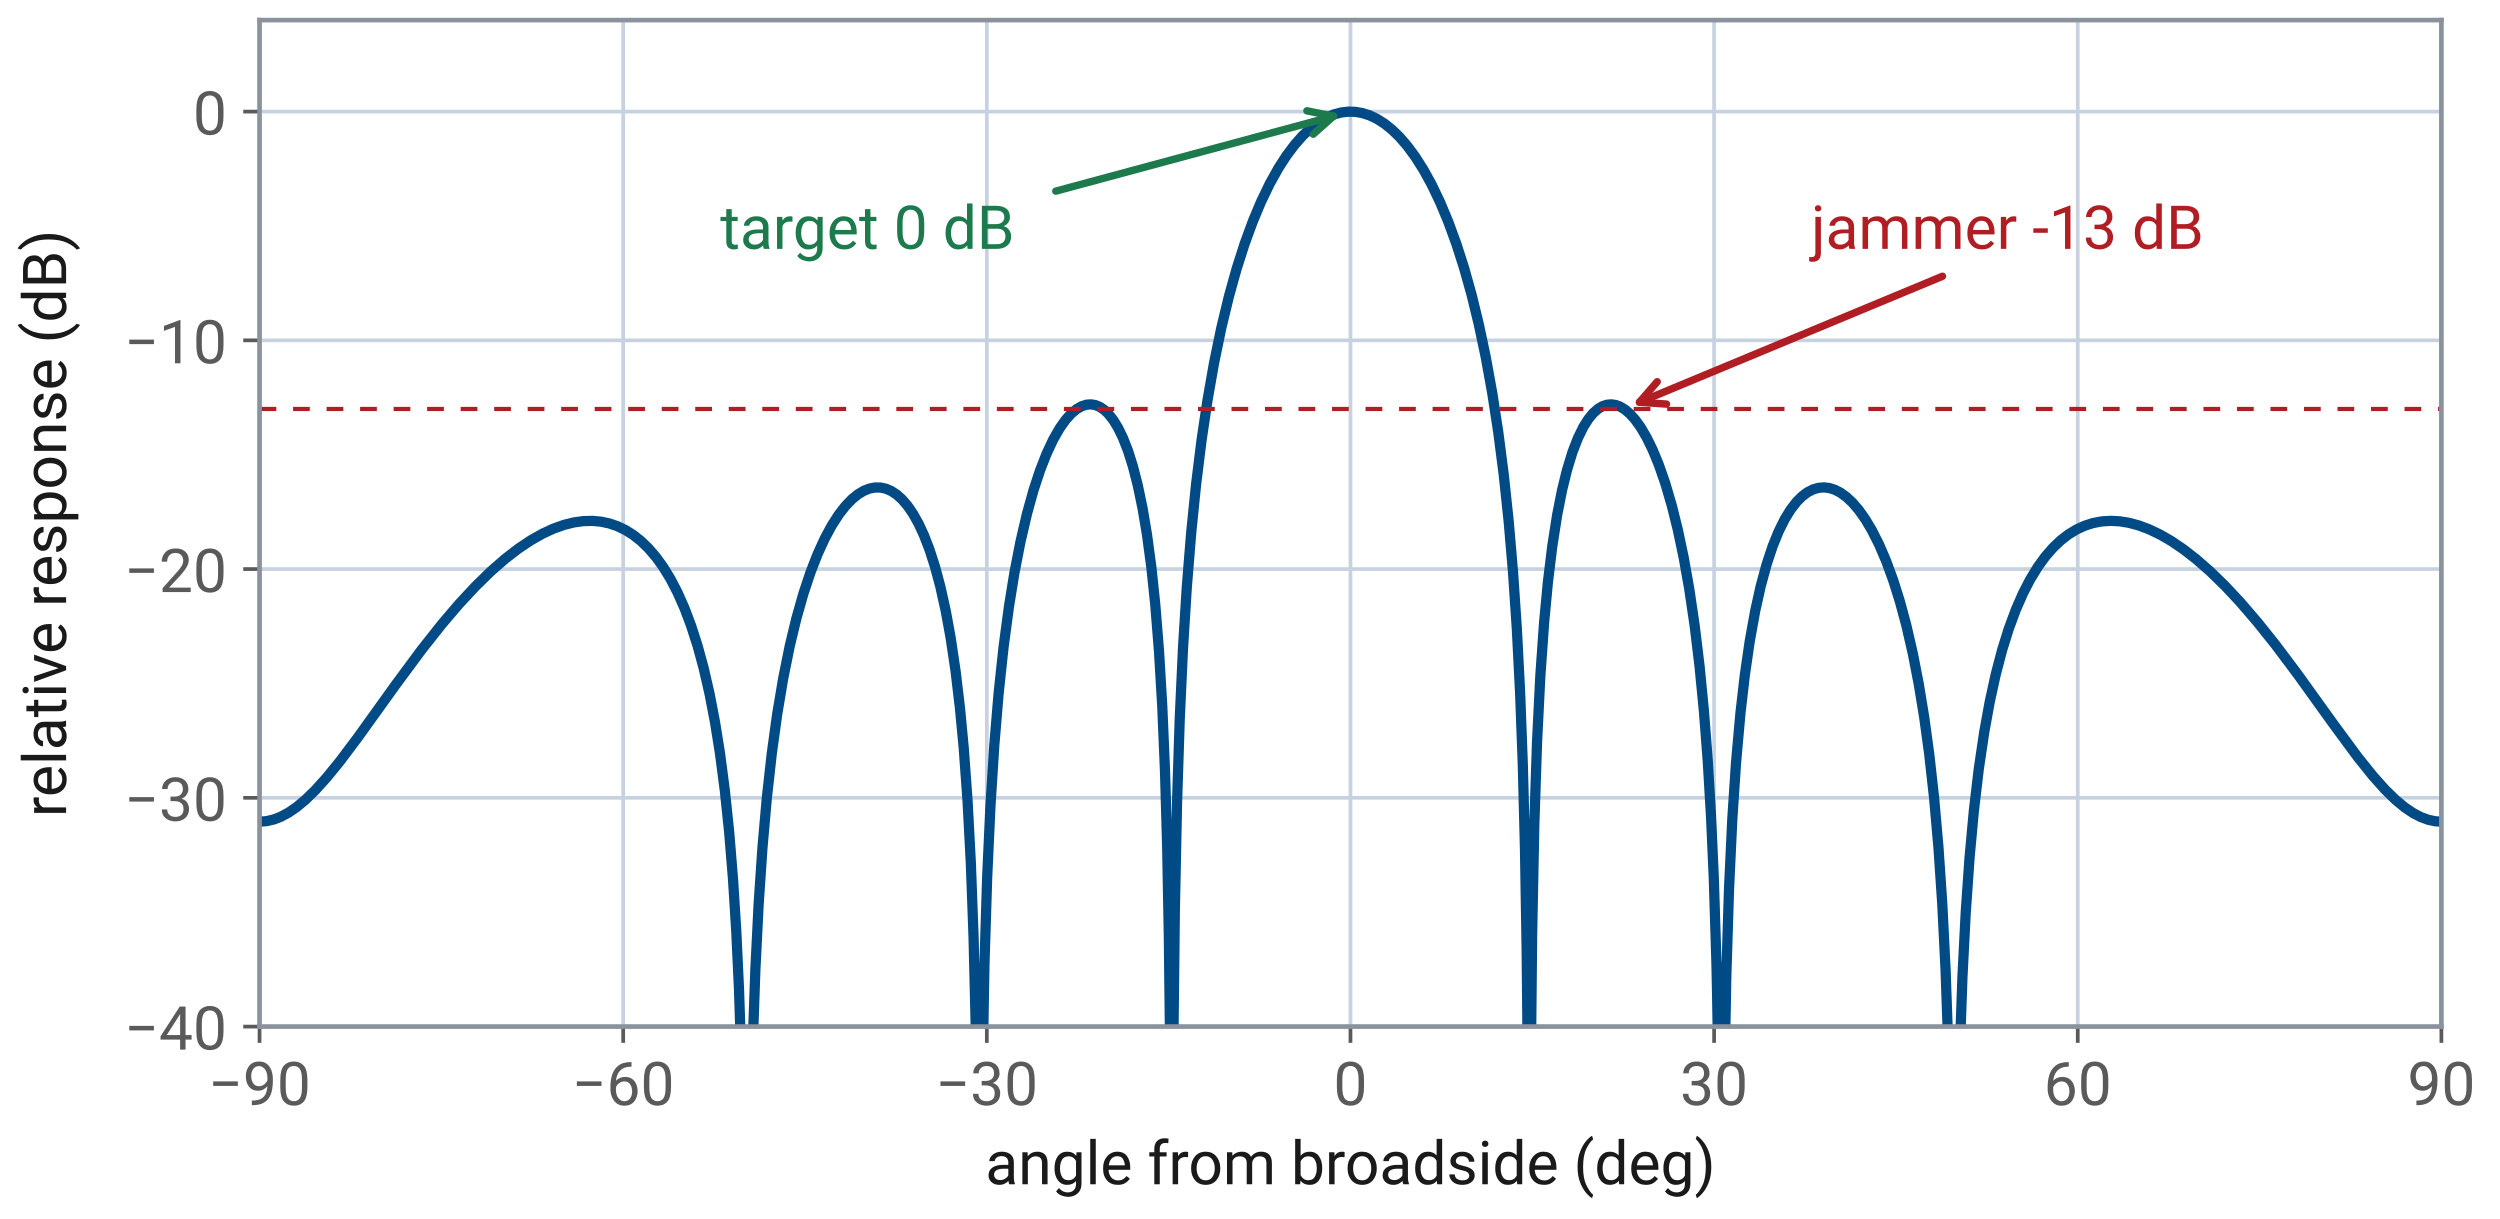
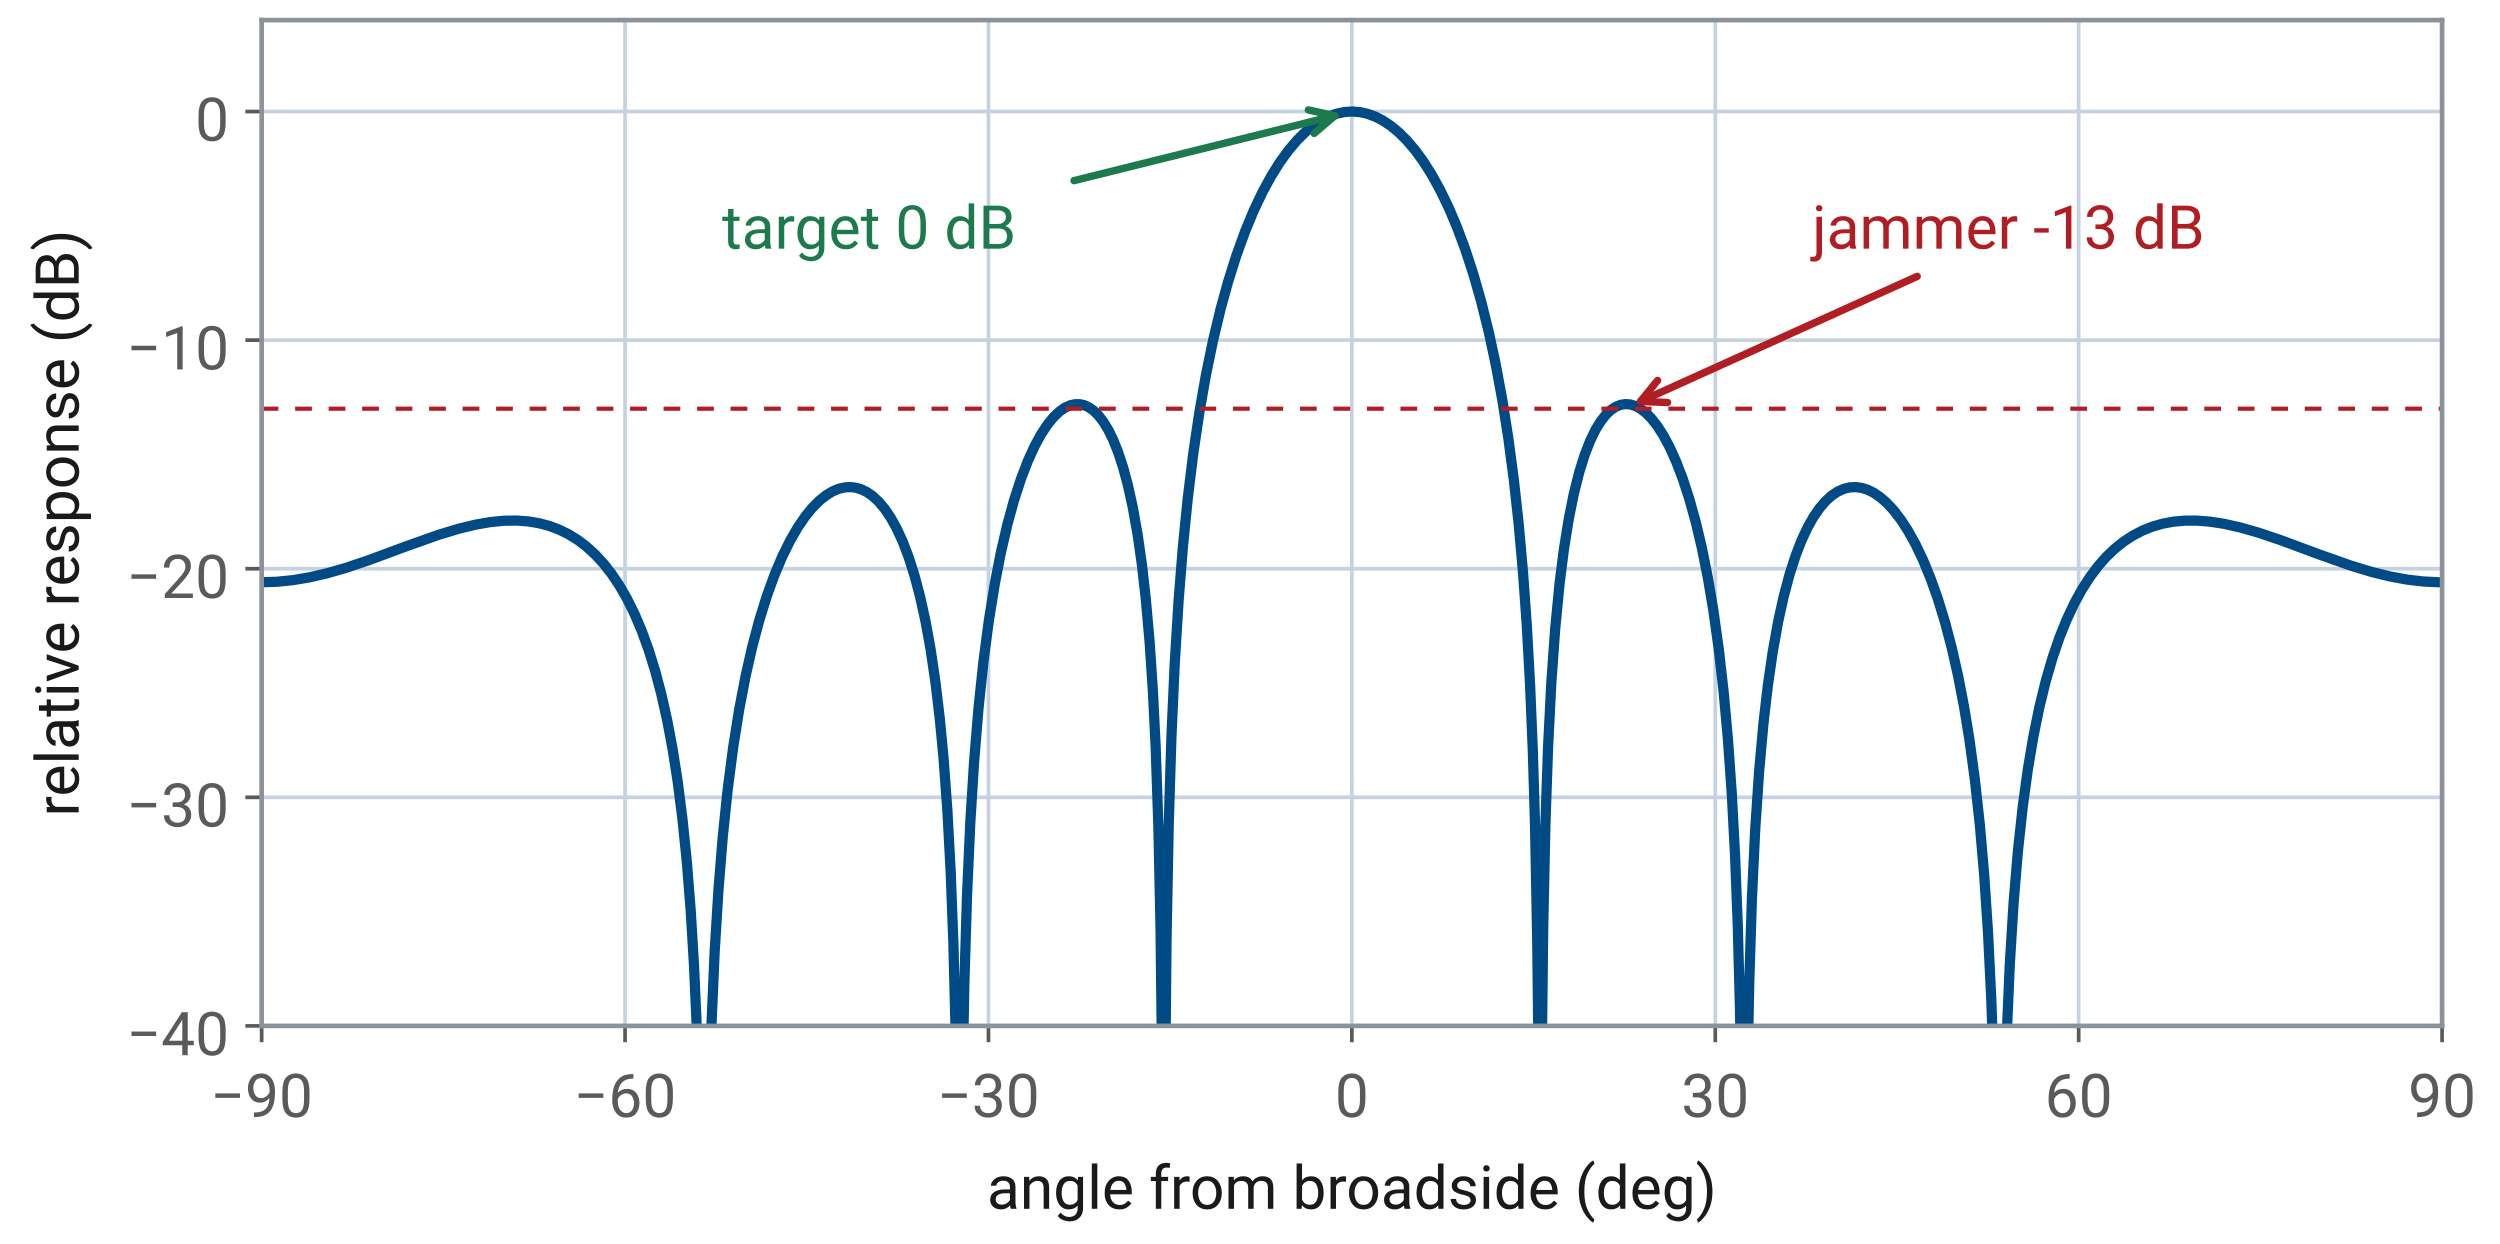
- <svg xmlns="http://www.w3.org/2000/svg" xmlns:xlink="http://www.w3.org/1999/xlink" width="537.068pt" height="261.857pt" viewBox="0 0 537.068 261.857" version="1.1">
+ <svg xmlns="http://www.w3.org/2000/svg" xmlns:xlink="http://www.w3.org/1999/xlink" width="537.421pt" height="267.315pt" viewBox="0 0 537.421 267.315" version="1.1">
  <defs>
    <style type="text/css">*{stroke-linejoin: round; stroke-linecap: butt}</style>
  </defs>
  <g id="figure_1">
    <g id="patch_1">
-       <path d="M 0 261.857  L 537.068 261.857  L 537.068 0  L 0 0  L 0 261.857  z " style="fill: none" />
+       <path d="M 0 267.315  L 537.421 267.315  L 537.421 0  L 0 0  L 0 267.315  z " style="fill: none" />
    </g>
    <g id="axes_1">
      <g id="patch_2">
-         <path d="M 55.757 220.536  L 524.477 220.536  L 524.477 4.32  L 55.757 4.32  L 55.757 220.536  z " style="fill: none" />
+         <path d="M 56.249 220.536  L 524.969 220.536  L 524.969 4.32  L 56.249 4.32  L 56.249 220.536  z " style="fill: none" />
      </g>
      <g id="matplotlib.axis_1">
        <g id="xtick_1">
          <g id="line2d_1">
-             <path d="M 55.757 220.536  L 55.757 4.32  " clip-path="url(#pd63564623d)" style="fill: none; stroke: #c7d2e0; stroke-width: 0.8; stroke-linecap: square" />
+             <path d="M 56.249 220.536  L 56.249 4.32  " clip-path="url(#p4e6f9f98ff)" style="fill: none; stroke: #c7d2e0; stroke-width: 0.8; stroke-linecap: square" />
          </g>
          <g id="line2d_2">
            <defs>
-               <path id="m076b7a48a7" d="M 0 0  L 0 3.5  " style="stroke: #5a5a5a; stroke-width: 0.8" />
+               <path id="m4bb6ab4c78" d="M 0 0  L 0 3.5  " style="stroke: #5a5a5a; stroke-width: 0.8" />
            </defs>
            <g>
-               <use xlink:href="#m076b7a48a7" x="55.757" y="220.536" style="fill: #5a5a5a; stroke: #5a5a5a; stroke-width: 0.8" />
+               <use xlink:href="#m4bb6ab4c78" x="56.249" y="220.536" style="fill: #5a5a5a; stroke: #5a5a5a; stroke-width: 0.8" />
            </g>
          </g>
          <g id="text_1">
-             <text style="font-size: 13px; font-family:'Source Sans Pro', 'Segoe UI', Roboto, Helvetica, Arial, sans-serif; text-anchor: middle; fill: #5a5a5a" x="55.757" y="237.413" transform="rotate(-0 55.75711 237.413)">−90</text>
+             <text style="font-size: 13px; font-family:'Source Sans Pro', 'Segoe UI', Roboto, Helvetica, Arial, sans-serif; text-anchor: middle; fill: #5a5a5a" x="56.249" y="240.13" transform="rotate(-0 56.24918 240.1298)">−90</text>
          </g>
        </g>
        <g id="xtick_2">
          <g id="line2d_3">
-             <path d="M 133.877 220.536  L 133.877 4.32  " clip-path="url(#pd63564623d)" style="fill: none; stroke: #c7d2e0; stroke-width: 0.8; stroke-linecap: square" />
+             <path d="M 134.369 220.536  L 134.369 4.32  " clip-path="url(#p4e6f9f98ff)" style="fill: none; stroke: #c7d2e0; stroke-width: 0.8; stroke-linecap: square" />
          </g>
          <g id="line2d_4">
            <g>
-               <use xlink:href="#m076b7a48a7" x="133.877" y="220.536" style="fill: #5a5a5a; stroke: #5a5a5a; stroke-width: 0.8" />
+               <use xlink:href="#m4bb6ab4c78" x="134.369" y="220.536" style="fill: #5a5a5a; stroke: #5a5a5a; stroke-width: 0.8" />
            </g>
          </g>
          <g id="text_2">
-             <text style="font-size: 13px; font-family:'Source Sans Pro', 'Segoe UI', Roboto, Helvetica, Arial, sans-serif; text-anchor: middle; fill: #5a5a5a" x="133.877" y="237.413" transform="rotate(-0 133.8771 237.413)">−60</text>
+             <text style="font-size: 13px; font-family:'Source Sans Pro', 'Segoe UI', Roboto, Helvetica, Arial, sans-serif; text-anchor: middle; fill: #5a5a5a" x="134.369" y="240.13" transform="rotate(-0 134.3692 240.1298)">−60</text>
          </g>
        </g>
        <g id="xtick_3">
          <g id="line2d_5">
-             <path d="M 211.997 220.536  L 211.997 4.32  " clip-path="url(#pd63564623d)" style="fill: none; stroke: #c7d2e0; stroke-width: 0.8; stroke-linecap: square" />
+             <path d="M 212.489 220.536  L 212.489 4.32  " clip-path="url(#p4e6f9f98ff)" style="fill: none; stroke: #c7d2e0; stroke-width: 0.8; stroke-linecap: square" />
          </g>
          <g id="line2d_6">
            <g>
-               <use xlink:href="#m076b7a48a7" x="211.997" y="220.536" style="fill: #5a5a5a; stroke: #5a5a5a; stroke-width: 0.8" />
+               <use xlink:href="#m4bb6ab4c78" x="212.489" y="220.536" style="fill: #5a5a5a; stroke: #5a5a5a; stroke-width: 0.8" />
            </g>
          </g>
          <g id="text_3">
-             <text style="font-size: 13px; font-family:'Source Sans Pro', 'Segoe UI', Roboto, Helvetica, Arial, sans-serif; text-anchor: middle; fill: #5a5a5a" x="211.997" y="237.413" transform="rotate(-0 211.9971 237.413)">−30</text>
+             <text style="font-size: 13px; font-family:'Source Sans Pro', 'Segoe UI', Roboto, Helvetica, Arial, sans-serif; text-anchor: middle; fill: #5a5a5a" x="212.489" y="240.13" transform="rotate(-0 212.4892 240.1298)">−30</text>
          </g>
        </g>
        <g id="xtick_4">
          <g id="line2d_7">
-             <path d="M 290.117 220.536  L 290.117 4.32  " clip-path="url(#pd63564623d)" style="fill: none; stroke: #c7d2e0; stroke-width: 0.8; stroke-linecap: square" />
+             <path d="M 290.609 220.536  L 290.609 4.32  " clip-path="url(#p4e6f9f98ff)" style="fill: none; stroke: #c7d2e0; stroke-width: 0.8; stroke-linecap: square" />
          </g>
          <g id="line2d_8">
            <g>
-               <use xlink:href="#m076b7a48a7" x="290.117" y="220.536" style="fill: #5a5a5a; stroke: #5a5a5a; stroke-width: 0.8" />
+               <use xlink:href="#m4bb6ab4c78" x="290.609" y="220.536" style="fill: #5a5a5a; stroke: #5a5a5a; stroke-width: 0.8" />
            </g>
          </g>
          <g id="text_4">
-             <text style="font-size: 13px; font-family:'Source Sans Pro', 'Segoe UI', Roboto, Helvetica, Arial, sans-serif; text-anchor: middle; fill: #5a5a5a" x="290.117" y="237.413" transform="rotate(-0 290.1171 237.413)">0</text>
+             <text style="font-size: 13px; font-family:'Source Sans Pro', 'Segoe UI', Roboto, Helvetica, Arial, sans-serif; text-anchor: middle; fill: #5a5a5a" x="290.609" y="240.13" transform="rotate(-0 290.6092 240.1298)">0</text>
          </g>
        </g>
        <g id="xtick_5">
          <g id="line2d_9">
-             <path d="M 368.237 220.536  L 368.237 4.32  " clip-path="url(#pd63564623d)" style="fill: none; stroke: #c7d2e0; stroke-width: 0.8; stroke-linecap: square" />
+             <path d="M 368.729 220.536  L 368.729 4.32  " clip-path="url(#p4e6f9f98ff)" style="fill: none; stroke: #c7d2e0; stroke-width: 0.8; stroke-linecap: square" />
          </g>
          <g id="line2d_10">
            <g>
-               <use xlink:href="#m076b7a48a7" x="368.237" y="220.536" style="fill: #5a5a5a; stroke: #5a5a5a; stroke-width: 0.8" />
+               <use xlink:href="#m4bb6ab4c78" x="368.729" y="220.536" style="fill: #5a5a5a; stroke: #5a5a5a; stroke-width: 0.8" />
            </g>
          </g>
          <g id="text_5">
-             <text style="font-size: 13px; font-family:'Source Sans Pro', 'Segoe UI', Roboto, Helvetica, Arial, sans-serif; text-anchor: middle; fill: #5a5a5a" x="368.237" y="237.413" transform="rotate(-0 368.2371 237.413)">30</text>
+             <text style="font-size: 13px; font-family:'Source Sans Pro', 'Segoe UI', Roboto, Helvetica, Arial, sans-serif; text-anchor: middle; fill: #5a5a5a" x="368.729" y="240.13" transform="rotate(-0 368.7292 240.1298)">30</text>
          </g>
        </g>
        <g id="xtick_6">
          <g id="line2d_11">
-             <path d="M 446.357 220.536  L 446.357 4.32  " clip-path="url(#pd63564623d)" style="fill: none; stroke: #c7d2e0; stroke-width: 0.8; stroke-linecap: square" />
+             <path d="M 446.849 220.536  L 446.849 4.32  " clip-path="url(#p4e6f9f98ff)" style="fill: none; stroke: #c7d2e0; stroke-width: 0.8; stroke-linecap: square" />
          </g>
          <g id="line2d_12">
            <g>
-               <use xlink:href="#m076b7a48a7" x="446.357" y="220.536" style="fill: #5a5a5a; stroke: #5a5a5a; stroke-width: 0.8" />
+               <use xlink:href="#m4bb6ab4c78" x="446.849" y="220.536" style="fill: #5a5a5a; stroke: #5a5a5a; stroke-width: 0.8" />
            </g>
          </g>
          <g id="text_6">
-             <text style="font-size: 13px; font-family:'Source Sans Pro', 'Segoe UI', Roboto, Helvetica, Arial, sans-serif; text-anchor: middle; fill: #5a5a5a" x="446.357" y="237.413" transform="rotate(-0 446.3571 237.413)">60</text>
+             <text style="font-size: 13px; font-family:'Source Sans Pro', 'Segoe UI', Roboto, Helvetica, Arial, sans-serif; text-anchor: middle; fill: #5a5a5a" x="446.849" y="240.13" transform="rotate(-0 446.8492 240.1298)">60</text>
          </g>
        </g>
        <g id="xtick_7">
          <g id="line2d_13">
-             <path d="M 524.477 220.536  L 524.477 4.32  " clip-path="url(#pd63564623d)" style="fill: none; stroke: #c7d2e0; stroke-width: 0.8; stroke-linecap: square" />
+             <path d="M 524.969 220.536  L 524.969 4.32  " clip-path="url(#p4e6f9f98ff)" style="fill: none; stroke: #c7d2e0; stroke-width: 0.8; stroke-linecap: square" />
          </g>
          <g id="line2d_14">
            <g>
-               <use xlink:href="#m076b7a48a7" x="524.477" y="220.536" style="fill: #5a5a5a; stroke: #5a5a5a; stroke-width: 0.8" />
+               <use xlink:href="#m4bb6ab4c78" x="524.969" y="220.536" style="fill: #5a5a5a; stroke: #5a5a5a; stroke-width: 0.8" />
            </g>
          </g>
          <g id="text_7">
-             <text style="font-size: 13px; font-family:'Source Sans Pro', 'Segoe UI', Roboto, Helvetica, Arial, sans-serif; text-anchor: middle; fill: #5a5a5a" x="524.477" y="237.413" transform="rotate(-0 524.4771 237.413)">90</text>
+             <text style="font-size: 13px; font-family:'Source Sans Pro', 'Segoe UI', Roboto, Helvetica, Arial, sans-serif; text-anchor: middle; fill: #5a5a5a" x="524.969" y="240.13" transform="rotate(-0 524.9692 240.1298)">90</text>
          </g>
        </g>
        <g id="text_8">
-           <text style="font-size: 13px; font-family:'Source Sans Pro', 'Segoe UI', Roboto, Helvetica, Arial, sans-serif; text-anchor: middle; fill: #1a1a1a" x="290.117" y="254.414" transform="rotate(-0 290.1171 254.414)">angle from broadside (deg)</text>
+           <text style="font-size: 13px; font-family:'Source Sans Pro', 'Segoe UI', Roboto, Helvetica, Arial, sans-serif; text-anchor: middle; fill: #1a1a1a" x="290.609" y="259.859" transform="rotate(-0 290.6092 259.8592)">angle from broadside (deg)</text>
        </g>
      </g>
      <g id="matplotlib.axis_2">
        <g id="ytick_1">
          <g id="line2d_15">
-             <path d="M 55.757 220.536  L 524.477 220.536  " clip-path="url(#pd63564623d)" style="fill: none; stroke: #c7d2e0; stroke-width: 0.8; stroke-linecap: square" />
+             <path d="M 56.249 220.536  L 524.969 220.536  " clip-path="url(#p4e6f9f98ff)" style="fill: none; stroke: #c7d2e0; stroke-width: 0.8; stroke-linecap: square" />
          </g>
          <g id="line2d_16">
            <defs>
-               <path id="mc1cbae53b3" d="M 0 0  L -3.5 0  " style="stroke: #5a5a5a; stroke-width: 0.8" />
+               <path id="m664dc78950" d="M 0 0  L -3.5 0  " style="stroke: #5a5a5a; stroke-width: 0.8" />
            </defs>
            <g>
-               <use xlink:href="#mc1cbae53b3" x="55.757" y="220.536" style="fill: #5a5a5a; stroke: #5a5a5a; stroke-width: 0.8" />
+               <use xlink:href="#m664dc78950" x="56.249" y="220.536" style="fill: #5a5a5a; stroke: #5a5a5a; stroke-width: 0.8" />
            </g>
          </g>
          <g id="text_9">
-             <text style="font-size: 13px; font-family:'Source Sans Pro', 'Segoe UI', Roboto, Helvetica, Arial, sans-serif; text-anchor: end; fill: #5a5a5a" x="48.757" y="225.474" transform="rotate(-0 48.75711 225.4745)">−40</text>
+             <text style="font-size: 13px; font-family:'Source Sans Pro', 'Segoe UI', Roboto, Helvetica, Arial, sans-serif; text-anchor: end; fill: #5a5a5a" x="49.249" y="226.833" transform="rotate(-0 49.24918 226.8329)">−40</text>
          </g>
        </g>
        <g id="ytick_2">
          <g id="line2d_17">
-             <path d="M 55.757 171.396  L 524.477 171.396  " clip-path="url(#pd63564623d)" style="fill: none; stroke: #c7d2e0; stroke-width: 0.8; stroke-linecap: square" />
+             <path d="M 56.249 171.396  L 524.969 171.396  " clip-path="url(#p4e6f9f98ff)" style="fill: none; stroke: #c7d2e0; stroke-width: 0.8; stroke-linecap: square" />
          </g>
          <g id="line2d_18">
            <g>
-               <use xlink:href="#mc1cbae53b3" x="55.757" y="171.396" style="fill: #5a5a5a; stroke: #5a5a5a; stroke-width: 0.8" />
+               <use xlink:href="#m664dc78950" x="56.249" y="171.396" style="fill: #5a5a5a; stroke: #5a5a5a; stroke-width: 0.8" />
            </g>
          </g>
          <g id="text_10">
-             <text style="font-size: 13px; font-family:'Source Sans Pro', 'Segoe UI', Roboto, Helvetica, Arial, sans-serif; text-anchor: end; fill: #5a5a5a" x="48.757" y="176.334" transform="rotate(-0 48.75711 176.3345)">−30</text>
+             <text style="font-size: 13px; font-family:'Source Sans Pro', 'Segoe UI', Roboto, Helvetica, Arial, sans-serif; text-anchor: end; fill: #5a5a5a" x="49.249" y="177.693" transform="rotate(-0 49.24918 177.6929)">−30</text>
          </g>
        </g>
        <g id="ytick_3">
          <g id="line2d_19">
-             <path d="M 55.757 122.256  L 524.477 122.256  " clip-path="url(#pd63564623d)" style="fill: none; stroke: #c7d2e0; stroke-width: 0.8; stroke-linecap: square" />
+             <path d="M 56.249 122.256  L 524.969 122.256  " clip-path="url(#p4e6f9f98ff)" style="fill: none; stroke: #c7d2e0; stroke-width: 0.8; stroke-linecap: square" />
          </g>
          <g id="line2d_20">
            <g>
-               <use xlink:href="#mc1cbae53b3" x="55.757" y="122.256" style="fill: #5a5a5a; stroke: #5a5a5a; stroke-width: 0.8" />
+               <use xlink:href="#m664dc78950" x="56.249" y="122.256" style="fill: #5a5a5a; stroke: #5a5a5a; stroke-width: 0.8" />
            </g>
          </g>
          <g id="text_11">
-             <text style="font-size: 13px; font-family:'Source Sans Pro', 'Segoe UI', Roboto, Helvetica, Arial, sans-serif; text-anchor: end; fill: #5a5a5a" x="48.757" y="127.194" transform="rotate(-0 48.75711 127.1945)">−20</text>
+             <text style="font-size: 13px; font-family:'Source Sans Pro', 'Segoe UI', Roboto, Helvetica, Arial, sans-serif; text-anchor: end; fill: #5a5a5a" x="49.249" y="128.553" transform="rotate(-0 49.24918 128.5529)">−20</text>
          </g>
        </g>
        <g id="ytick_4">
          <g id="line2d_21">
-             <path d="M 55.757 73.116  L 524.477 73.116  " clip-path="url(#pd63564623d)" style="fill: none; stroke: #c7d2e0; stroke-width: 0.8; stroke-linecap: square" />
+             <path d="M 56.249 73.116  L 524.969 73.116  " clip-path="url(#p4e6f9f98ff)" style="fill: none; stroke: #c7d2e0; stroke-width: 0.8; stroke-linecap: square" />
          </g>
          <g id="line2d_22">
            <g>
-               <use xlink:href="#mc1cbae53b3" x="55.757" y="73.116" style="fill: #5a5a5a; stroke: #5a5a5a; stroke-width: 0.8" />
+               <use xlink:href="#m664dc78950" x="56.249" y="73.116" style="fill: #5a5a5a; stroke: #5a5a5a; stroke-width: 0.8" />
            </g>
          </g>
          <g id="text_12">
-             <text style="font-size: 13px; font-family:'Source Sans Pro', 'Segoe UI', Roboto, Helvetica, Arial, sans-serif; text-anchor: end; fill: #5a5a5a" x="48.757" y="78.054" transform="rotate(-0 48.75711 78.05448)">−10</text>
+             <text style="font-size: 13px; font-family:'Source Sans Pro', 'Segoe UI', Roboto, Helvetica, Arial, sans-serif; text-anchor: end; fill: #5a5a5a" x="49.249" y="79.413" transform="rotate(-0 49.24918 79.41287)">−10</text>
          </g>
        </g>
        <g id="ytick_5">
          <g id="line2d_23">
-             <path d="M 55.757 23.976  L 524.477 23.976  " clip-path="url(#pd63564623d)" style="fill: none; stroke: #c7d2e0; stroke-width: 0.8; stroke-linecap: square" />
+             <path d="M 56.249 23.976  L 524.969 23.976  " clip-path="url(#p4e6f9f98ff)" style="fill: none; stroke: #c7d2e0; stroke-width: 0.8; stroke-linecap: square" />
          </g>
          <g id="line2d_24">
            <g>
-               <use xlink:href="#mc1cbae53b3" x="55.757" y="23.976" style="fill: #5a5a5a; stroke: #5a5a5a; stroke-width: 0.8" />
+               <use xlink:href="#m664dc78950" x="56.249" y="23.976" style="fill: #5a5a5a; stroke: #5a5a5a; stroke-width: 0.8" />
            </g>
          </g>
          <g id="text_13">
-             <text style="font-size: 13px; font-family:'Source Sans Pro', 'Segoe UI', Roboto, Helvetica, Arial, sans-serif; text-anchor: end; fill: #5a5a5a" x="48.757" y="28.914" transform="rotate(-0 48.75711 28.91448)">0</text>
+             <text style="font-size: 13px; font-family:'Source Sans Pro', 'Segoe UI', Roboto, Helvetica, Arial, sans-serif; text-anchor: end; fill: #5a5a5a" x="49.249" y="30.273" transform="rotate(-0 49.24918 30.27287)">0</text>
          </g>
        </g>
        <g id="text_14">
-           <text style="font-size: 13px; font-family:'Source Sans Pro', 'Segoe UI', Roboto, Helvetica, Arial, sans-serif; text-anchor: middle; fill: #1a1a1a" x="14.198" y="112.428" transform="rotate(-90 14.19797 112.428)">relative response (dB)</text>
+           <text style="font-size: 13px; font-family:'Source Sans Pro', 'Segoe UI', Roboto, Helvetica, Arial, sans-serif; text-anchor: middle; fill: #1a1a1a" x="16.914" y="112.428" transform="rotate(-90 16.91375 112.428)">relative response (dB)</text>
        </g>
      </g>
      <g id="line2d_25">
-         <path d="M 55.757 176.521  L 57.28 176.401  L 58.804 176.046  L 60.327 175.46  L 61.968 174.583  L 63.725 173.38  L 65.6 171.821  L 67.709 169.771  L 70.17 167.047  L 73.1 163.446  L 76.85 158.456  L 84.935 147.199  L 90.56 139.602  L 94.895 134.12  L 98.645 129.725  L 102.16 125.944  L 105.441 122.743  L 108.488 120.079  L 111.3 117.905  L 113.996 116.097  L 116.574 114.639  L 118.917 113.558  L 121.144 112.765  L 123.253 112.237  L 125.245 111.955  L 127.237 111.898  L 129.112 112.068  L 130.869 112.44  L 132.627 113.037  L 134.385 113.879  L 136.025 114.91  L 137.666 116.202  L 139.306 117.785  L 140.947 119.698  L 142.47 121.809  L 143.994 124.293  L 145.517 127.209  L 147.04 130.64  L 148.446 134.357  L 149.853 138.724  L 151.142 143.442  L 152.431 149.04  L 153.602 155.136  L 154.657 161.731  L 155.712 169.804  L 156.649 178.799  L 157.469 188.838  L 158.172 200.054  L 158.758 212.54  L 159.344 230.5  L 159.813 253.911  L 159.933 262.857  M 160.963 262.857  L 161.219 245.365  L 161.688 224.955  L 162.274 208.291  L 162.977 194.238  L 163.797 182.103  L 164.735 171.442  L 165.789 161.957  L 166.961 153.442  L 168.25 145.754  L 169.656 138.792  L 171.062 132.936  L 172.586 127.555  L 174.109 122.978  L 175.632 119.068  L 177.156 115.731  L 178.679 112.901  L 180.202 110.529  L 181.608 108.718  L 183.015 107.253  L 184.304 106.203  L 185.593 105.429  L 186.764 104.965  L 187.936 104.731  L 189.108 104.732  L 190.28 104.976  L 191.452 105.474  L 192.623 106.239  L 193.795 107.291  L 194.967 108.654  L 196.139 110.359  L 197.311 112.445  L 198.482 114.966  L 199.654 117.991  L 200.826 121.613  L 201.998 125.965  L 203.17 131.24  L 204.224 137.018  L 205.279 144.123  L 206.216 152.015  L 207.036 160.717  L 207.857 172.059  L 208.56 185.36  L 209.146 201.246  L 209.614 220.703  L 209.966 245.279  L 210.112 262.857  M 210.712 262.857  L 211.021 231.742  L 211.489 207.136  L 212.075 188.362  L 212.778 173.069  L 213.599 160.129  L 214.536 148.91  L 215.591 139.025  L 216.762 130.227  L 217.934 123.007  L 219.223 116.384  L 220.629 110.348  L 222.036 105.287  L 223.442 101.022  L 224.848 97.432  L 226.254 94.436  L 227.66 91.976  L 228.949 90.161  L 230.121 88.86  L 231.293 87.883  L 232.347 87.28  L 233.402 86.94  L 234.339 86.865  L 235.277 87.009  L 236.214 87.384  L 237.152 88.002  L 238.089 88.879  L 239.144 90.205  L 240.198 91.927  L 241.253 94.102  L 242.308 96.801  L 243.362 100.125  L 244.417 104.218  L 245.472 109.292  L 246.409 114.892  L 247.346 121.907  L 248.167 129.711  L 248.987 139.909  L 249.69 151.796  L 250.276 165.72  L 250.745 182.061  L 251.096 200.967  L 251.331 221.19  L 251.567 262.857  M 251.865 262.857  L 252.034 227.506  L 252.385 195.677  L 252.854 172.669  L 253.44 154.427  L 254.143 139.198  L 254.963 126.054  L 255.901 114.448  L 256.955 104.03  L 258.127 94.568  L 259.416 85.904  L 260.822 77.926  L 262.345 70.557  L 263.986 63.746  L 265.626 57.848  L 267.384 52.349  L 269.142 47.555  L 270.9 43.362  L 272.774 39.467  L 274.649 36.101  L 276.407 33.38  L 278.165 31.045  L 279.922 29.072  L 281.68 27.44  L 283.321 26.211  L 284.961 25.257  L 286.602 24.57  L 288.125 24.166  L 289.648 23.987  L 291.172 24.029  L 292.695 24.295  L 294.218 24.785  L 295.742 25.502  L 297.382 26.534  L 299.023 27.843  L 300.663 29.439  L 302.304 31.335  L 304.062 33.72  L 305.819 36.495  L 307.577 39.694  L 309.335 43.362  L 311.092 47.555  L 312.85 52.349  L 314.491 57.457  L 316.131 63.296  L 317.654 69.52  L 319.178 76.715  L 320.584 84.48  L 321.873 92.875  L 323.045 101.987  L 324.099 111.934  L 325.037 122.881  L 325.857 135.056  L 326.56 148.777  L 327.146 164.474  L 327.615 182.701  L 327.966 203.949  L 328.201 227.506  L 328.369 262.857  M 328.667 262.857  L 328.787 236.77  L 329.138 200.967  L 329.607 177.309  L 330.193 159.537  L 330.896 145.375  L 331.716 133.72  L 332.536 125.022  L 333.474 117.329  L 334.528 110.583  L 335.583 105.251  L 336.638 100.962  L 337.809 97.137  L 338.981 94.102  L 340.153 91.715  L 341.208 90.039  L 342.262 88.755  L 343.317 87.824  L 344.254 87.268  L 345.192 86.952  L 346.129 86.863  L 347.067 86.993  L 348.004 87.334  L 349.059 87.966  L 350.113 88.86  L 351.285 90.161  L 352.457 91.794  L 353.746 93.99  L 355.035 96.63  L 356.324 99.755  L 357.73 103.784  L 359.136 108.563  L 360.425 113.735  L 361.714 119.848  L 362.886 126.452  L 364.058 134.392  L 365.112 143.138  L 366.05 152.785  L 366.87 163.453  L 367.573 175.275  L 368.159 188.362  L 368.745 207.136  L 369.096 224.162  L 369.448 252.654  L 369.522 262.857  M 370.122 262.857  L 370.385 235.406  L 370.854 209.846  L 371.44 190.995  L 372.143 176.017  L 372.963 163.63  L 373.901 153.138  L 374.838 145.016  L 375.893 137.734  L 377.065 131.24  L 378.236 125.965  L 379.525 121.22  L 380.814 117.341  L 382.103 114.161  L 383.392 111.562  L 384.681 109.462  L 385.97 107.798  L 387.142 106.624  L 388.314 105.747  L 389.486 105.144  L 390.658 104.8  L 391.829 104.703  L 393.001 104.844  L 394.173 105.216  L 395.345 105.817  L 396.634 106.741  L 397.923 107.943  L 399.329 109.579  L 400.735 111.569  L 402.141 113.933  L 403.665 116.952  L 405.188 120.5  L 406.711 124.653  L 408.117 129.117  L 409.524 134.312  L 410.93 140.417  L 412.219 147.046  L 413.39 154.219  L 414.445 161.957  L 415.5 171.442  L 416.437 182.103  L 417.257 194.238  L 417.96 208.291  L 418.546 224.955  L 419.015 245.365  L 419.271 262.857  M 420.301 262.857  L 420.538 246.732  L 421.007 226.236  L 421.593 209.722  L 422.296 195.96  L 423.116 184.221  L 424.054 174.039  L 425.108 165.104  L 426.28 157.2  L 427.452 150.755  L 428.741 144.872  L 430.147 139.526  L 431.553 135.036  L 433.077 130.928  L 434.6 127.454  L 436.123 124.501  L 437.764 121.809  L 439.404 119.549  L 441.045 117.662  L 442.685 116.1  L 444.326 114.828  L 446.084 113.752  L 447.841 112.943  L 449.599 112.378  L 451.474 112.019  L 453.349 111.891  L 455.341 111.989  L 457.333 112.309  L 459.442 112.874  L 461.669 113.705  L 464.012 114.821  L 466.473 116.243  L 469.051 117.99  L 471.863 120.176  L 474.793 122.743  L 477.957 125.824  L 481.238 129.332  L 484.87 133.552  L 488.854 138.536  L 493.542 144.78  L 501.158 155.379  L 506.431 162.536  L 509.712 166.633  L 512.408 169.649  L 514.634 171.821  L 516.626 173.468  L 518.384 174.654  L 520.024 175.513  L 521.665 176.116  L 523.188 176.435  L 524.477 176.521  L 524.477 176.521  " clip-path="url(#pd63564623d)" style="fill: none; stroke: #004a85; stroke-width: 2.2; stroke-linecap: square" />
+         <path d="M 56.249 125.168  L 59.53 125.058  L 62.928 124.715  L 66.444 124.129  L 70.194 123.27  L 74.295 122.095  L 79.216 120.442  L 87.536 117.363  L 94.333 114.952  L 98.668 113.642  L 102.301 112.768  L 105.465 112.224  L 108.394 111.941  L 111.089 111.903  L 113.55 112.085  L 115.894 112.477  L 118.12 113.074  L 120.229 113.869  L 122.222 114.85  L 124.214 116.085  L 126.088 117.509  L 127.963 119.222  L 129.721 121.13  L 131.479 123.372  L 133.119 125.816  L 134.76 128.657  L 136.4 131.969  L 137.924 135.554  L 139.447 139.74  L 140.853 144.269  L 142.142 149.132  L 143.431 154.876  L 144.603 161.112  L 145.658 167.852  L 146.712 176.103  L 147.65 185.312  L 148.47 195.633  L 149.173 207.238  L 149.759 220.293  L 150.228 234.844  L 150.696 257.317  L 150.846 268.315  M 151.882 268.315  L 152.337 241.075  L 152.923 220.757  L 153.626 204.675  L 154.446 191.278  L 155.383 179.761  L 156.438 169.651  L 157.61 160.645  L 158.899 152.545  L 160.305 145.211  L 161.711 139.024  L 163.235 133.303  L 164.875 128.04  L 166.516 123.531  L 168.156 119.652  L 169.797 116.317  L 171.437 113.465  L 173.078 111.053  L 174.601 109.179  L 176.124 107.641  L 177.648 106.427  L 179.054 105.591  L 180.343 105.064  L 181.632 104.769  L 182.921 104.71  L 184.093 104.869  L 185.264 105.238  L 186.436 105.828  L 187.608 106.653  L 188.897 107.852  L 190.186 109.386  L 191.475 111.29  L 192.764 113.615  L 194.053 116.423  L 195.342 119.801  L 196.631 123.869  L 197.803 128.309  L 198.974 133.651  L 200.029 139.466  L 201.084 146.583  L 202.021 154.452  L 202.841 163.094  L 203.662 174.305  L 204.365 187.375  L 204.951 202.852  L 205.419 221.538  L 205.771 244.504  L 205.976 268.315  M 206.543 268.315  L 206.825 237.759  L 207.294 211.822  L 207.88 192.455  L 208.583 176.841  L 209.403 163.7  L 210.341 152.34  L 211.395 142.342  L 212.567 133.442  L 213.856 125.463  L 215.145 118.838  L 216.551 112.764  L 217.958 107.631  L 219.481 102.929  L 221.004 98.975  L 222.41 95.9  L 223.817 93.321  L 225.223 91.199  L 226.512 89.633  L 227.801 88.419  L 228.972 87.615  L 230.027 87.137  L 231.082 86.894  L 232.136 86.892  L 233.074 87.102  L 234.011 87.519  L 235.066 88.252  L 236.12 89.285  L 237.175 90.648  L 238.23 92.377  L 239.284 94.523  L 240.339 97.15  L 241.394 100.348  L 242.448 104.243  L 243.503 109.016  L 244.557 114.946  L 245.495 121.55  L 246.315 128.791  L 247.135 138.069  L 247.838 148.58  L 248.424 160.388  L 249.01 177.435  L 249.479 199.512  L 249.831 230.726  L 250.007 268.315  M 250.291 268.315  L 250.416 238.279  L 250.768 201.896  L 251.237 177.309  L 251.823 158.332  L 252.526 142.707  L 253.346 129.33  L 254.283 117.577  L 255.338 107.063  L 256.51 97.532  L 257.799 88.814  L 259.205 80.788  L 260.728 73.37  L 262.369 66.503  L 264.009 60.543  L 265.767 54.967  L 267.642 49.78  L 269.517 45.256  L 271.392 41.303  L 273.267 37.855  L 275.141 34.861  L 277.016 32.281  L 278.891 30.086  L 280.649 28.355  L 282.407 26.927  L 284.164 25.788  L 285.805 24.979  L 287.445 24.41  L 289.086 24.076  L 290.726 23.977  L 292.367 24.11  L 294.007 24.477  L 295.648 25.08  L 297.288 25.924  L 298.929 27.013  L 300.687 28.461  L 302.444 30.212  L 304.202 32.281  L 305.96 34.688  L 307.717 37.457  L 309.592 40.846  L 311.467 44.732  L 313.225 48.884  L 314.983 53.602  L 316.74 58.981  L 318.381 64.717  L 320.021 71.303  L 321.545 78.381  L 322.951 85.99  L 324.24 94.182  L 325.412 103.027  L 326.466 112.623  L 327.404 123.096  L 328.224 134.606  L 328.927 147.352  L 329.513 161.544  L 329.982 177.309  L 330.45 201.896  L 330.685 222.537  L 330.928 268.315  M 331.212 268.315  L 331.388 230.726  L 331.739 199.512  L 332.208 177.435  L 332.794 160.388  L 333.497 146.605  L 334.317 135.154  L 335.255 125.485  L 336.192 118.062  L 337.247 111.487  L 338.301 106.242  L 339.473 101.561  L 340.645 97.807  L 341.817 94.789  L 342.989 92.377  L 344.16 90.479  L 345.215 89.155  L 346.27 88.156  L 347.324 87.455  L 348.379 87.03  L 349.434 86.865  L 350.488 86.948  L 351.543 87.27  L 352.597 87.826  L 353.769 88.716  L 354.941 89.892  L 356.23 91.522  L 357.519 93.518  L 358.925 96.137  L 360.331 99.255  L 361.737 102.929  L 363.144 107.24  L 364.55 112.303  L 365.839 117.75  L 367.128 124.17  L 368.3 131.105  L 369.471 139.469  L 370.526 148.743  L 371.463 159.087  L 372.284 170.721  L 372.987 183.955  L 373.573 199.206  L 374.041 216.998  L 374.393 237.759  L 374.675 268.315  M 375.242 268.315  L 375.565 235.384  L 376.033 211.153  L 376.619 192.883  L 377.322 178.204  L 378.143 165.979  L 379.08 155.569  L 380.018 147.475  L 381.072 140.185  L 382.244 133.651  L 383.416 128.309  L 384.705 123.467  L 385.994 119.467  L 387.283 116.145  L 388.572 113.384  L 389.861 111.101  L 391.15 109.232  L 392.439 107.73  L 393.728 106.56  L 395.017 105.692  L 396.306 105.104  L 397.595 104.78  L 398.884 104.707  L 400.172 104.874  L 401.461 105.275  L 402.75 105.906  L 404.157 106.856  L 405.563 108.079  L 407.086 109.719  L 408.609 111.699  L 410.133 114.038  L 411.773 116.989  L 413.414 120.435  L 415.054 124.44  L 416.578 128.742  L 418.101 133.712  L 419.507 139.024  L 420.913 145.211  L 422.202 151.881  L 423.374 159.052  L 424.546 167.692  L 425.601 177.302  L 426.538 188.101  L 427.358 200.41  L 428.061 214.711  L 428.647 231.777  L 429.116 252.942  L 429.336 268.315  M 430.372 268.315  L 430.756 244.598  L 431.342 223.483  L 432.045 207.238  L 432.866 193.985  L 433.803 182.798  L 434.858 173.147  L 435.912 165.464  L 437.084 158.482  L 438.373 152.14  L 439.779 146.385  L 441.185 141.541  L 442.709 137.086  L 444.232 133.285  L 445.873 129.781  L 447.513 126.782  L 449.271 124.033  L 451.029 121.693  L 452.786 119.701  L 454.661 117.909  L 456.536 116.416  L 458.528 115.117  L 460.52 114.079  L 462.629 113.23  L 464.856 112.583  L 467.199 112.145  L 469.66 111.921  L 472.238 111.914  L 475.05 112.135  L 478.097 112.605  L 481.495 113.364  L 485.362 114.465  L 490.167 116.079  L 498.604 119.204  L 505.283 121.569  L 509.853 122.957  L 513.837 123.936  L 517.47 124.599  L 520.868 124.996  L 524.149 125.161  L 524.969 125.168  L 524.969 125.168  " clip-path="url(#p4e6f9f98ff)" style="fill: none; stroke: #004a85; stroke-width: 2.2; stroke-linecap: square" />
      </g>
      <g id="line2d_26">
-         <path d="M 55.757 87.858  L 524.477 87.858  " clip-path="url(#pd63564623d)" style="fill: none; stroke-dasharray: 3.6,3.6; stroke-dashoffset: 0; stroke: #b01e24; stroke-width: 0.9" />
+         <path d="M 56.249 87.858  L 524.969 87.858  " clip-path="url(#p4e6f9f98ff)" style="fill: none; stroke-dasharray: 3.6,3.6; stroke-dashoffset: 0; stroke: #b01e24; stroke-width: 0.9" />
      </g>
      <g id="patch_3">
-         <path d="M 55.757 220.536  L 55.757 4.32  " style="fill: none; stroke: #8a929c; stroke-linejoin: miter; stroke-linecap: square" />
+         <path d="M 56.249 220.536  L 56.249 4.32  " style="fill: none; stroke: #8a929c; stroke-linejoin: miter; stroke-linecap: square" />
      </g>
      <g id="patch_4">
-         <path d="M 524.477 220.536  L 524.477 4.32  " style="fill: none; stroke: #8a929c; stroke-linejoin: miter; stroke-linecap: square" />
+         <path d="M 524.969 220.536  L 524.969 4.32  " style="fill: none; stroke: #8a929c; stroke-linejoin: miter; stroke-linecap: square" />
      </g>
      <g id="patch_5">
-         <path d="M 55.757 220.536  L 524.477 220.536  " style="fill: none; stroke: #8a929c; stroke-linejoin: miter; stroke-linecap: square" />
+         <path d="M 56.249 220.536  L 524.969 220.536  " style="fill: none; stroke: #8a929c; stroke-linejoin: miter; stroke-linecap: square" />
      </g>
      <g id="patch_6">
-         <path d="M 55.757 4.32  L 524.477 4.32  " style="fill: none; stroke: #8a929c; stroke-linejoin: miter; stroke-linecap: square" />
+         <path d="M 56.249 4.32  L 524.969 4.32  " style="fill: none; stroke: #8a929c; stroke-linejoin: miter; stroke-linecap: square" />
      </g>
      <g id="patch_7">
-         <path d="M 226.816 41.061  Q 257.503 32.779 286.462 24.962  " style="fill: none; stroke: #1d7a4d; stroke-width: 1.6; stroke-linecap: round" />
-         <path d="M 280.764 23.807  L 286.462 24.962  L 282.119 28.828  " style="fill: none; stroke: #1d7a4d; stroke-width: 1.6; stroke-linecap: round" />
+         <path d="M 230.879 38.831  Q 259.773 31.645 286.93 24.891  " style="fill: none; stroke: #1d7a4d; stroke-width: 1.6; stroke-linecap: round" />
+         <path d="M 281.256 23.623  L 286.93 24.891  L 282.511 28.669  " style="fill: none; stroke: #1d7a4d; stroke-width: 1.6; stroke-linecap: round" />
      </g>
      <g id="text_15">
-         <text style="font-size: 13px; font-family:'Source Sans Pro', 'Segoe UI', Roboto, Helvetica, Arial, sans-serif; text-anchor: start; fill: #1d7a4d" x="154.709" y="53.46" transform="rotate(-0 154.7091 53.46)">target  0 dB</text>
+         <text style="font-size: 13px; font-family:'Source Sans Pro', 'Segoe UI', Roboto, Helvetica, Arial, sans-serif; text-anchor: start; fill: #1d7a4d" x="155.201" y="53.46" transform="rotate(-0 155.2012 53.46)">target  0 dB</text>
      </g>
      <g id="patch_8">
-         <path d="M 417.298 59.349  Q 383.926 73.22 352.205 86.404  " style="fill: none; stroke: #b01e24; stroke-width: 1.6; stroke-linecap: round" />
-         <path d="M 358.005 86.809  L 352.205 86.404  L 356.009 82.007  " style="fill: none; stroke: #b01e24; stroke-width: 1.6; stroke-linecap: round" />
+         <path d="M 412.127 59.419  Q 381.575 73.226 352.654 86.297  " style="fill: none; stroke: #b01e24; stroke-width: 1.6; stroke-linecap: round" />
+         <path d="M 358.463 86.525  L 352.654 86.297  L 356.321 81.786  " style="fill: none; stroke: #b01e24; stroke-width: 1.6; stroke-linecap: round" />
      </g>
      <g id="text_16">
-         <text style="font-size: 13px; font-family:'Source Sans Pro', 'Segoe UI', Roboto, Helvetica, Arial, sans-serif; text-anchor: start; fill: #b01e24" x="389.069" y="53.46" transform="rotate(-0 389.0691 53.46)">jammer  -13 dB</text>
+         <text style="font-size: 13px; font-family:'Source Sans Pro', 'Segoe UI', Roboto, Helvetica, Arial, sans-serif; text-anchor: start; fill: #b01e24" x="389.561" y="53.46" transform="rotate(-0 389.5612 53.46)">jammer  -13 dB</text>
      </g>
    </g>
  </g>
  <defs>
-     <clipPath id="pd63564623d">
-       <rect x="55.757" y="4.32" width="468.72" height="216.216" />
+     <clipPath id="p4e6f9f98ff">
+       <rect x="56.249" y="4.32" width="468.72" height="216.216" />
    </clipPath>
  </defs>
</svg>
